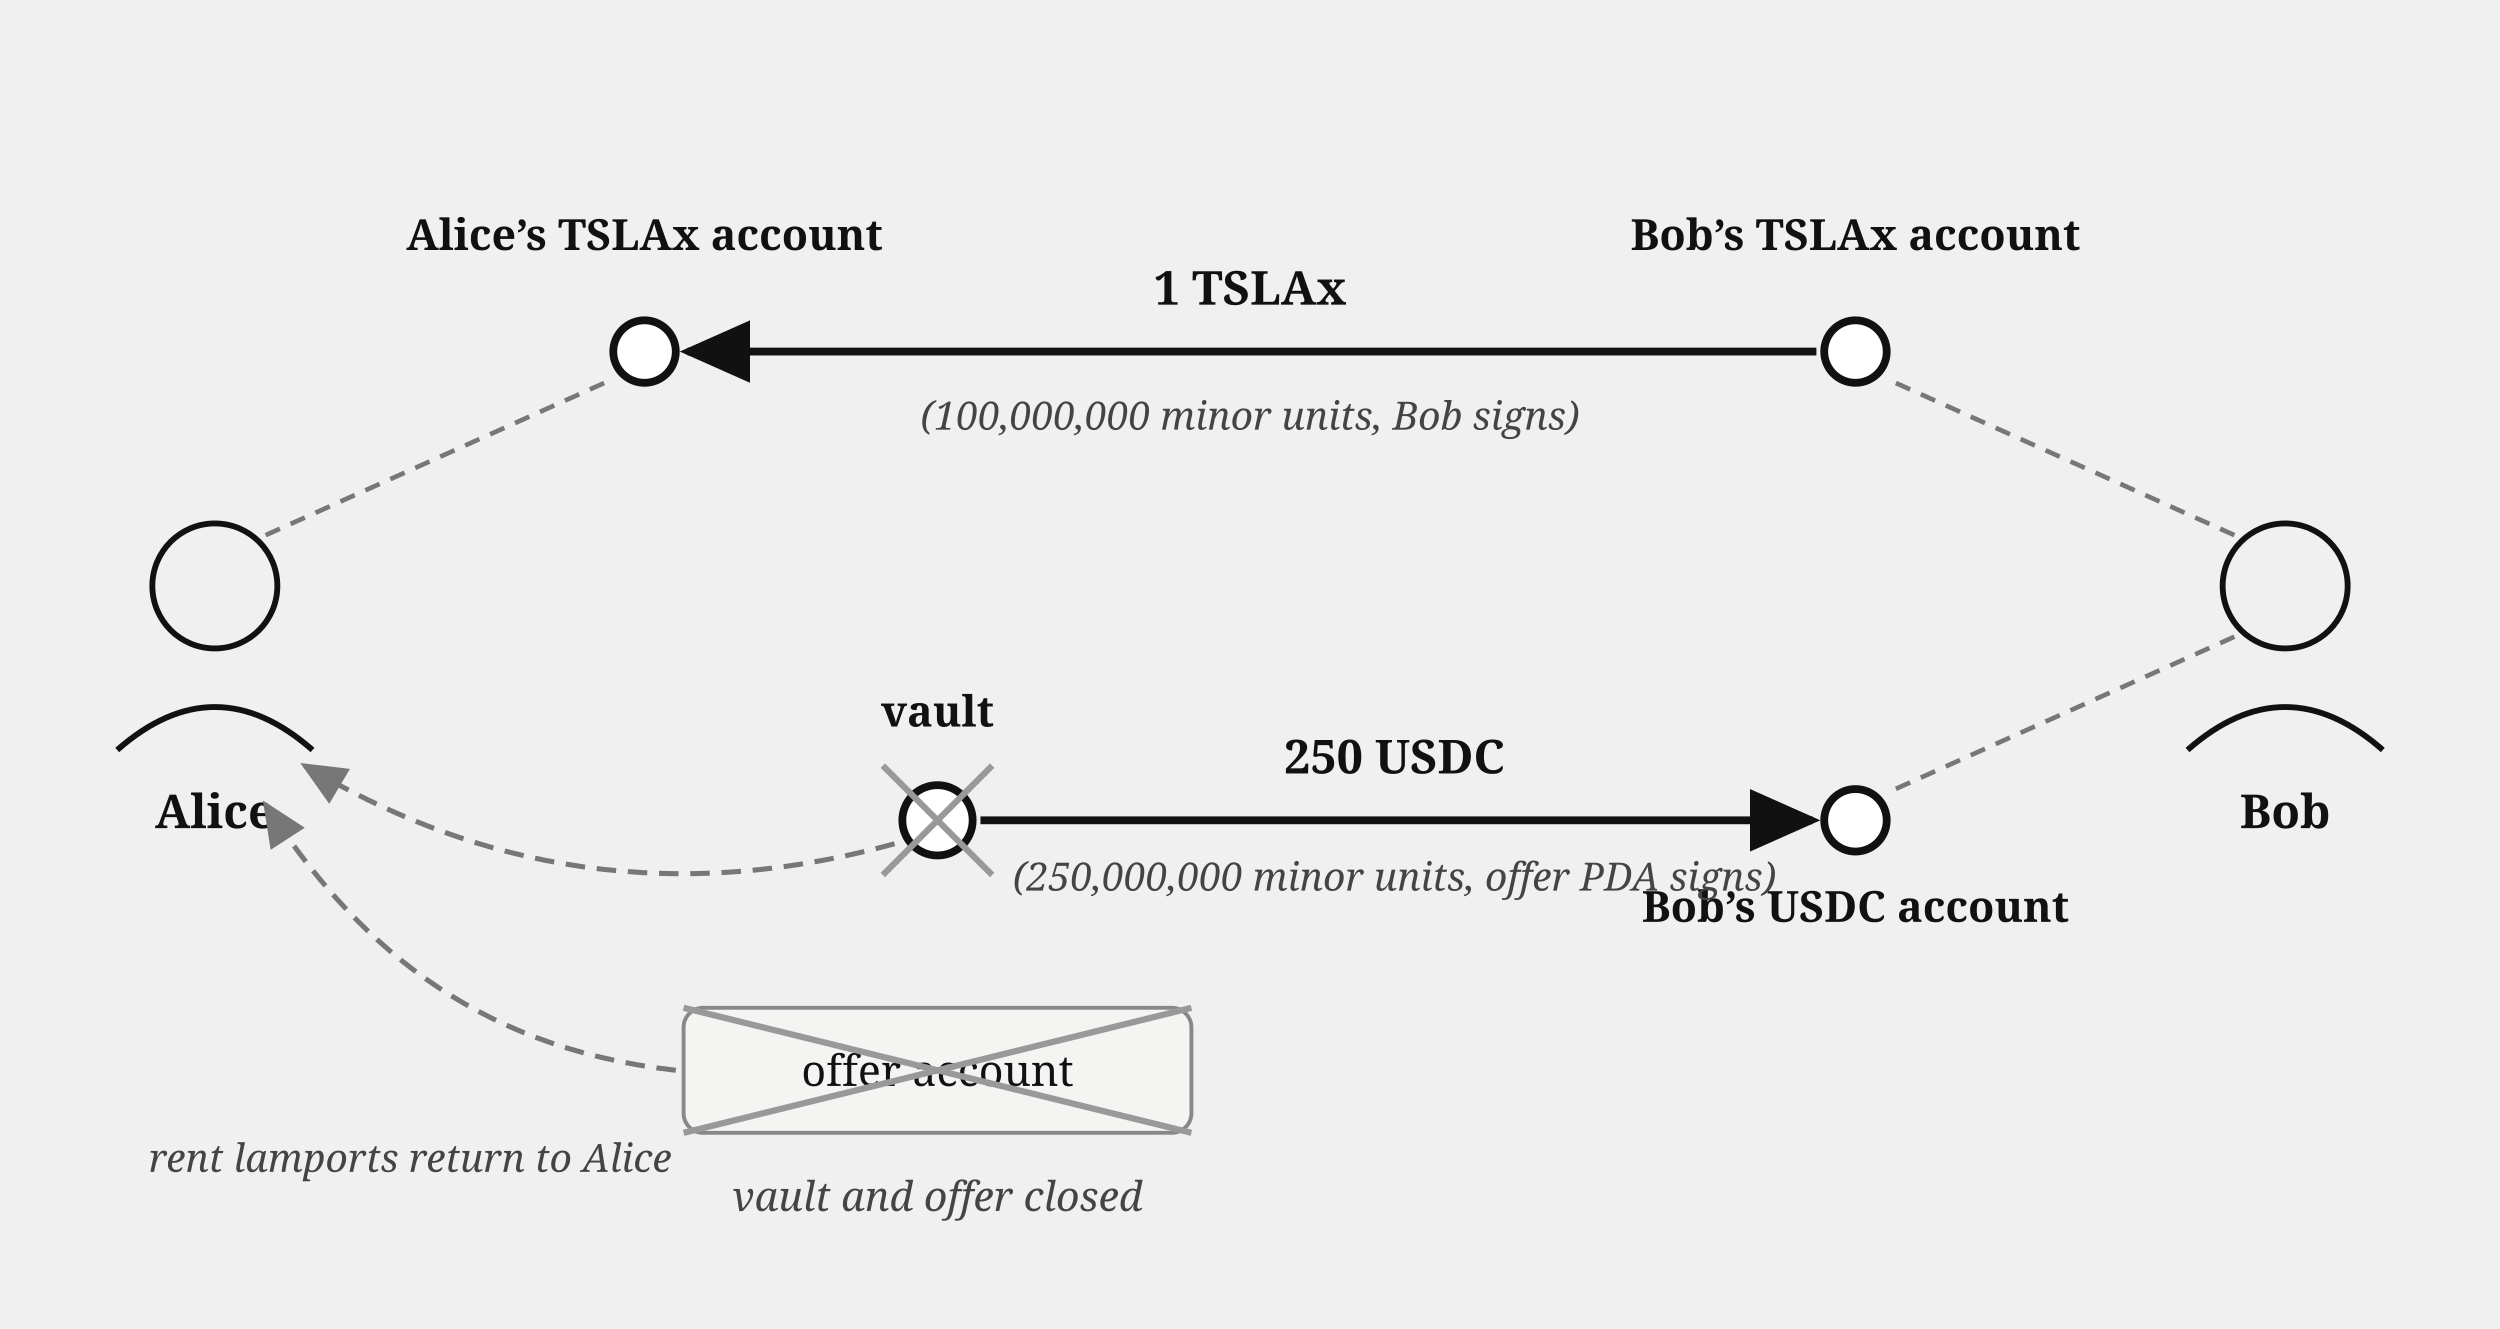
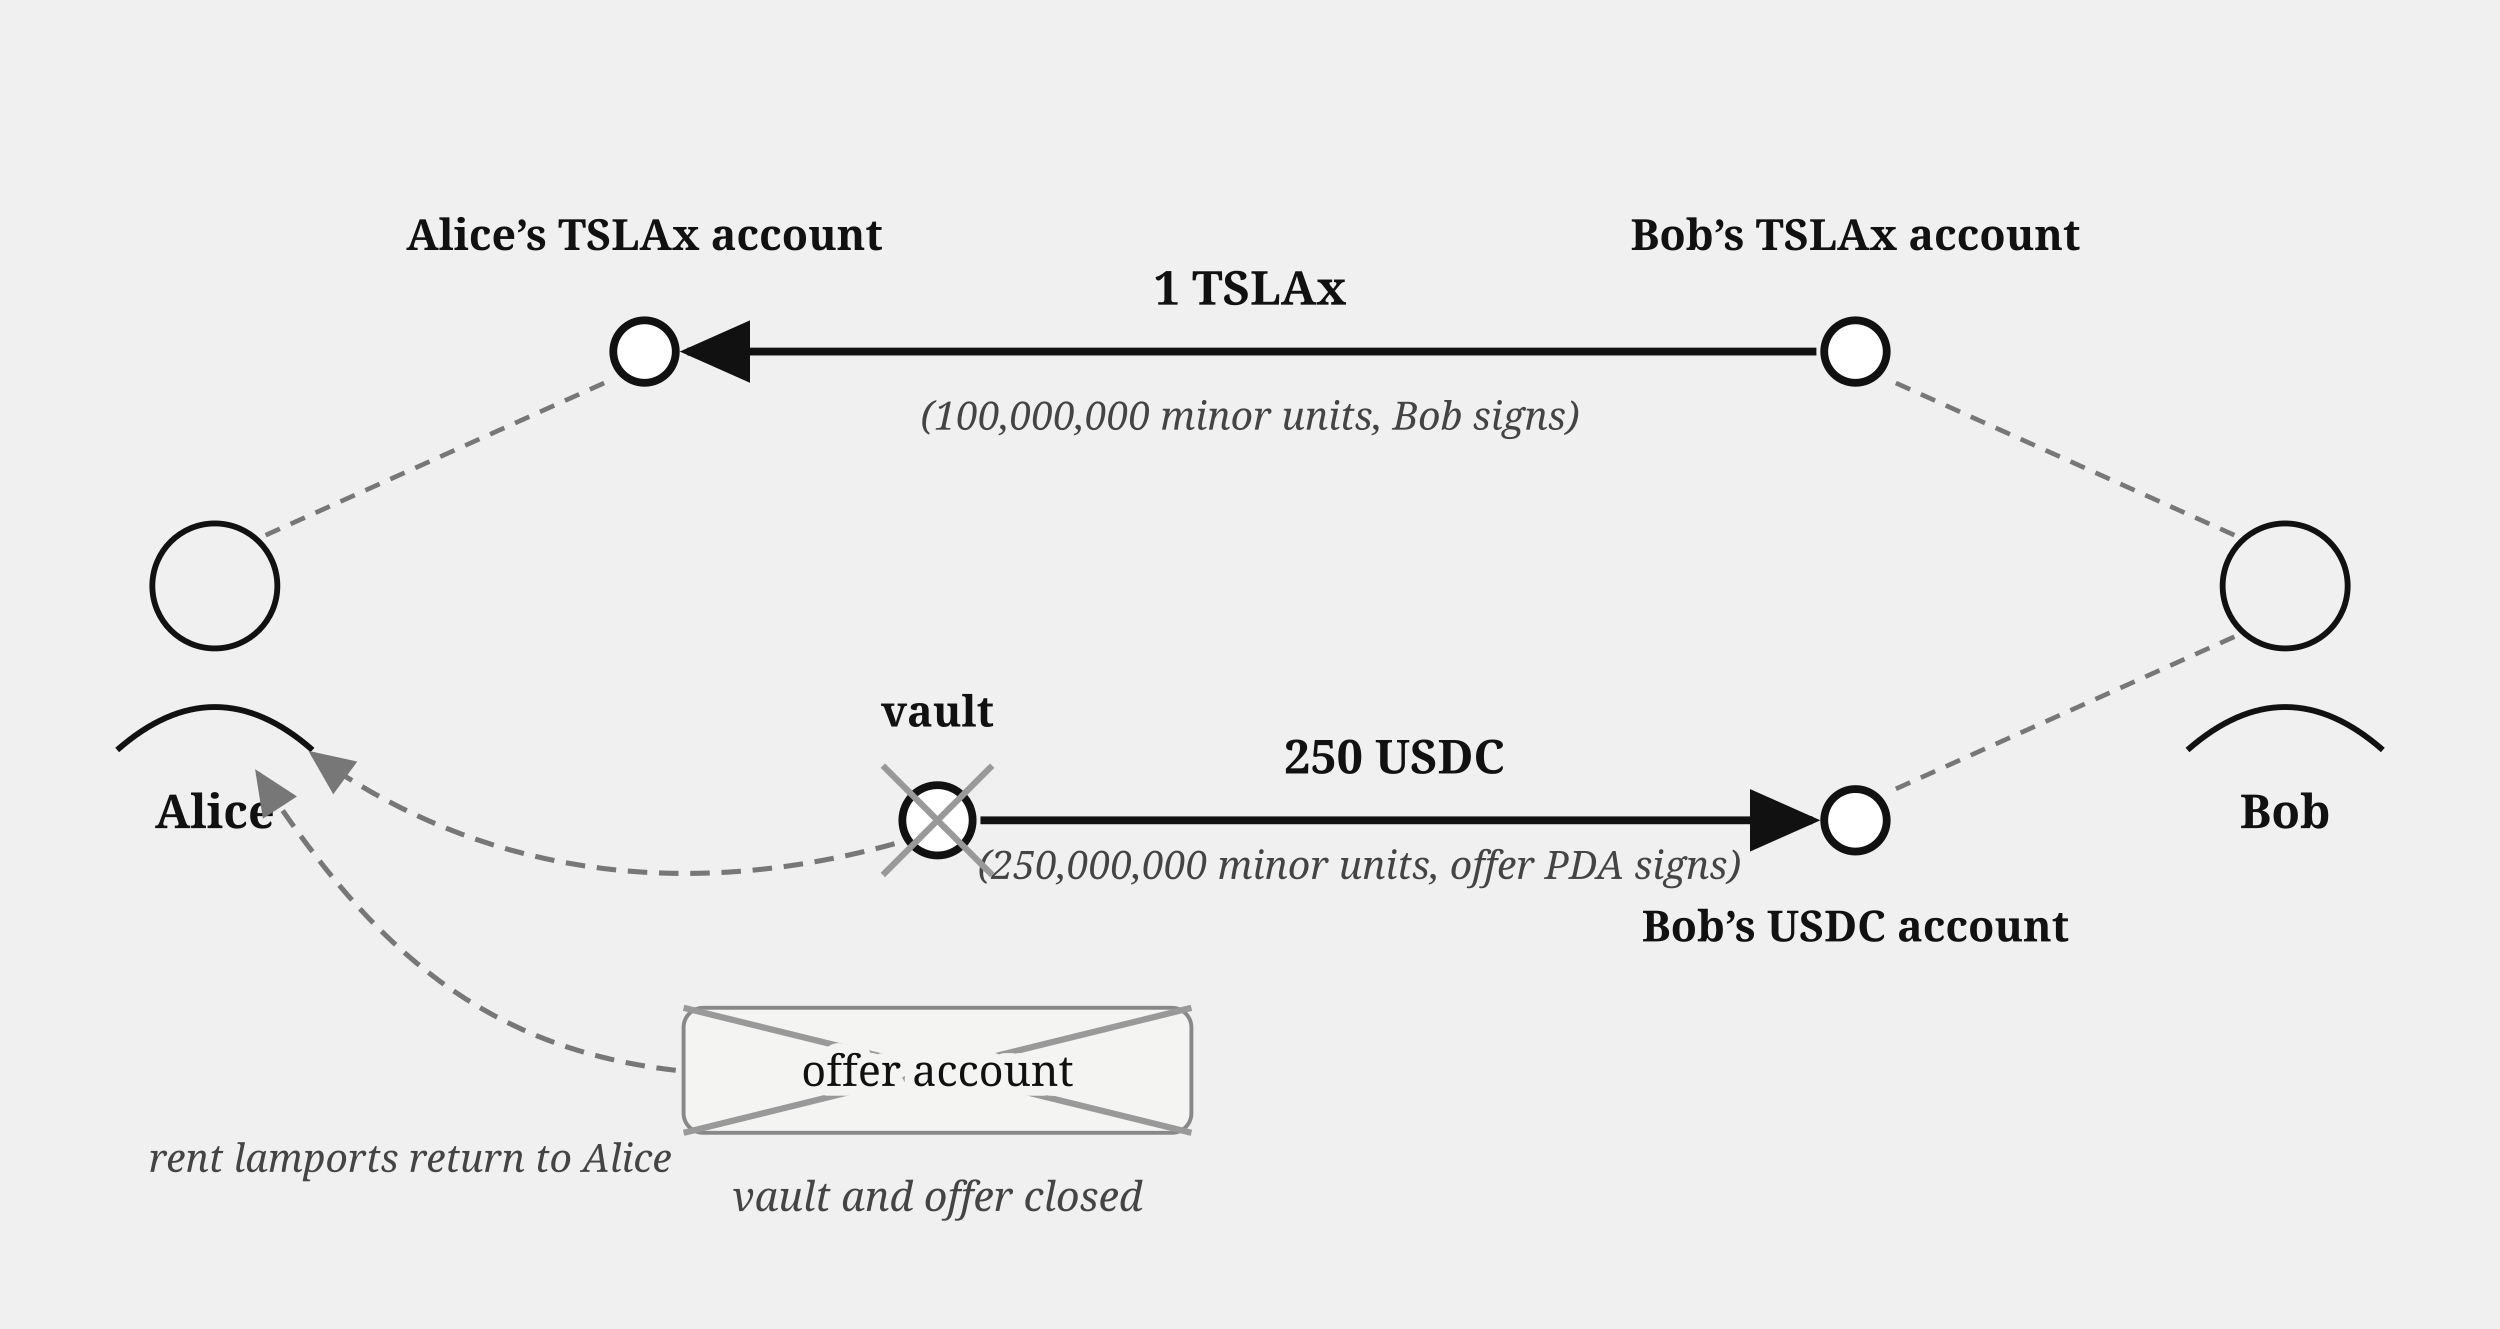
<svg xmlns="http://www.w3.org/2000/svg" viewBox="0 0 640 340" font-family="Georgia, serif" fill="#111">
  <defs>
    <marker id="escrow-take-offer-arr" markerWidth="9" markerHeight="8" refX="8" refY="4" orient="auto">
      <path d="M0,0 L9,4 L0,8 z" fill="#111" />
    </marker>
    <marker id="escrow-take-offer-arrg" markerWidth="9" markerHeight="8" refX="8" refY="4" orient="auto">
      <path d="M0,0 L9,4 L0,8 z" fill="#777" />
    </marker>
  </defs>
  <circle cx="55" cy="150" r="16" fill="none" stroke="#111" stroke-width="1.5" />
  <path d="M 30,192 Q 55,170 80,192" fill="none" stroke="#111" stroke-width="1.5" />
  <text x="55" y="212" font-size="12" font-weight="bold" text-anchor="middle">Alice</text>
  <circle cx="585" cy="150" r="16" fill="none" stroke="#111" stroke-width="1.5" />
  <path d="M 560,192 Q 585,170 610,192" fill="none" stroke="#111" stroke-width="1.5" />
  <text x="585" y="212" font-size="12" font-weight="bold" text-anchor="middle">Bob</text>
  <circle cx="165" cy="90" r="8" fill="#fff" stroke="#111" stroke-width="2" />
  <text x="165" y="64" font-size="11" font-weight="bold" text-anchor="middle">Alice’s TSLAx account</text>
  <circle cx="475" cy="90" r="8" fill="#fff" stroke="#111" stroke-width="2" />
  <text x="475" y="64" font-size="11" font-weight="bold" text-anchor="middle">Bob’s TSLAx account</text>
  <path d="M 465,90 L 176,90" fill="none" stroke="#111" stroke-width="2" marker-end="url(#escrow-take-offer-arr)" />
  <text x="320" y="78" font-size="12" font-weight="bold" text-anchor="middle">1 TSLAx</text>
  <text x="320" y="110" font-size="10" font-style="italic" fill="#444" text-anchor="middle">(100,000,000 minor units, Bob signs)</text>
  <circle cx="240" cy="210" r="9" fill="#fff" stroke="#111" stroke-width="2" />
  <text x="240" y="186" font-size="11" font-weight="bold" text-anchor="middle">vault</text>
  <circle cx="475" cy="210" r="8" fill="#fff" stroke="#111" stroke-width="2" />
-   <text x="475" y="236" font-size="11" font-weight="bold" text-anchor="middle">Bob’s USDC account</text>
+   <text x="475" y="241" font-size="11" font-weight="bold" text-anchor="middle">Bob’s USDC account</text>
  <path d="M 251,210 L 464,210" fill="none" stroke="#111" stroke-width="2" marker-end="url(#escrow-take-offer-arr)" />
  <text x="357" y="198" font-size="12" font-weight="bold" text-anchor="middle">250 USDC</text>
-   <text x="357" y="228" font-size="10" font-style="italic" fill="#444" text-anchor="middle">(250,000,000 minor units, offer PDA signs)</text>
+   <text x="348" y="225" font-size="10" font-style="italic" fill="#444" text-anchor="middle">(250,000,000 minor units, offer PDA signs)</text>
  <line x1="68" y1="137" x2="157" y2="97" stroke="#777" stroke-width="1.2" stroke-dasharray="4 3" />
  <line x1="572" y1="137" x2="483" y2="97" stroke="#777" stroke-width="1.2" stroke-dasharray="4 3" />
  <line x1="572" y1="163" x2="483" y2="203" stroke="#777" stroke-width="1.2" stroke-dasharray="4 3" />
  <rect x="175" y="258" width="130" height="32" rx="5" fill="#f4f4f2" stroke="#888" stroke-width="1" />
-   <text x="240" y="278" font-size="11" text-anchor="middle">offer account</text>
  <line x1="226" y1="196" x2="254" y2="224" stroke="#999" stroke-width="1.6" />
  <line x1="254" y1="196" x2="226" y2="224" stroke="#999" stroke-width="1.6" />
  <line x1="175" y1="258" x2="305" y2="290" stroke="#999" stroke-width="1.6" />
  <line x1="305" y1="258" x2="175" y2="290" stroke="#999" stroke-width="1.6" />
+   <text x="240" y="278" font-size="11" text-anchor="middle" stroke="#f4f4f2" stroke-width="5" paint-order="stroke" stroke-linejoin="round">offer account</text>
  <text x="240" y="310" font-size="10.5" font-style="italic" fill="#444" text-anchor="middle">vault and offer closed</text>
-   <path d="M 229,216 C 160,235 110,215 78,196" fill="none" stroke="#777" stroke-width="1.3" stroke-dasharray="5 3" marker-end="url(#escrow-take-offer-arrg)" />
-   <path d="M 173,274 C 120,268 90,240 68,206" fill="none" stroke="#777" stroke-width="1.3" stroke-dasharray="5 3" marker-end="url(#escrow-take-offer-arrg)" />
+   <path d="M 229,216 C 160,235 110,215 80,193" fill="none" stroke="#777" stroke-width="1.3" stroke-dasharray="5 3" marker-end="url(#escrow-take-offer-arrg)" />
+   <path d="M 173,274 C 120,268 92,238 66,198" fill="none" stroke="#777" stroke-width="1.3" stroke-dasharray="5 3" marker-end="url(#escrow-take-offer-arrg)" />
  <text x="105" y="300" font-size="10" font-style="italic" fill="#444" text-anchor="middle">rent lamports return to Alice</text>
</svg>
